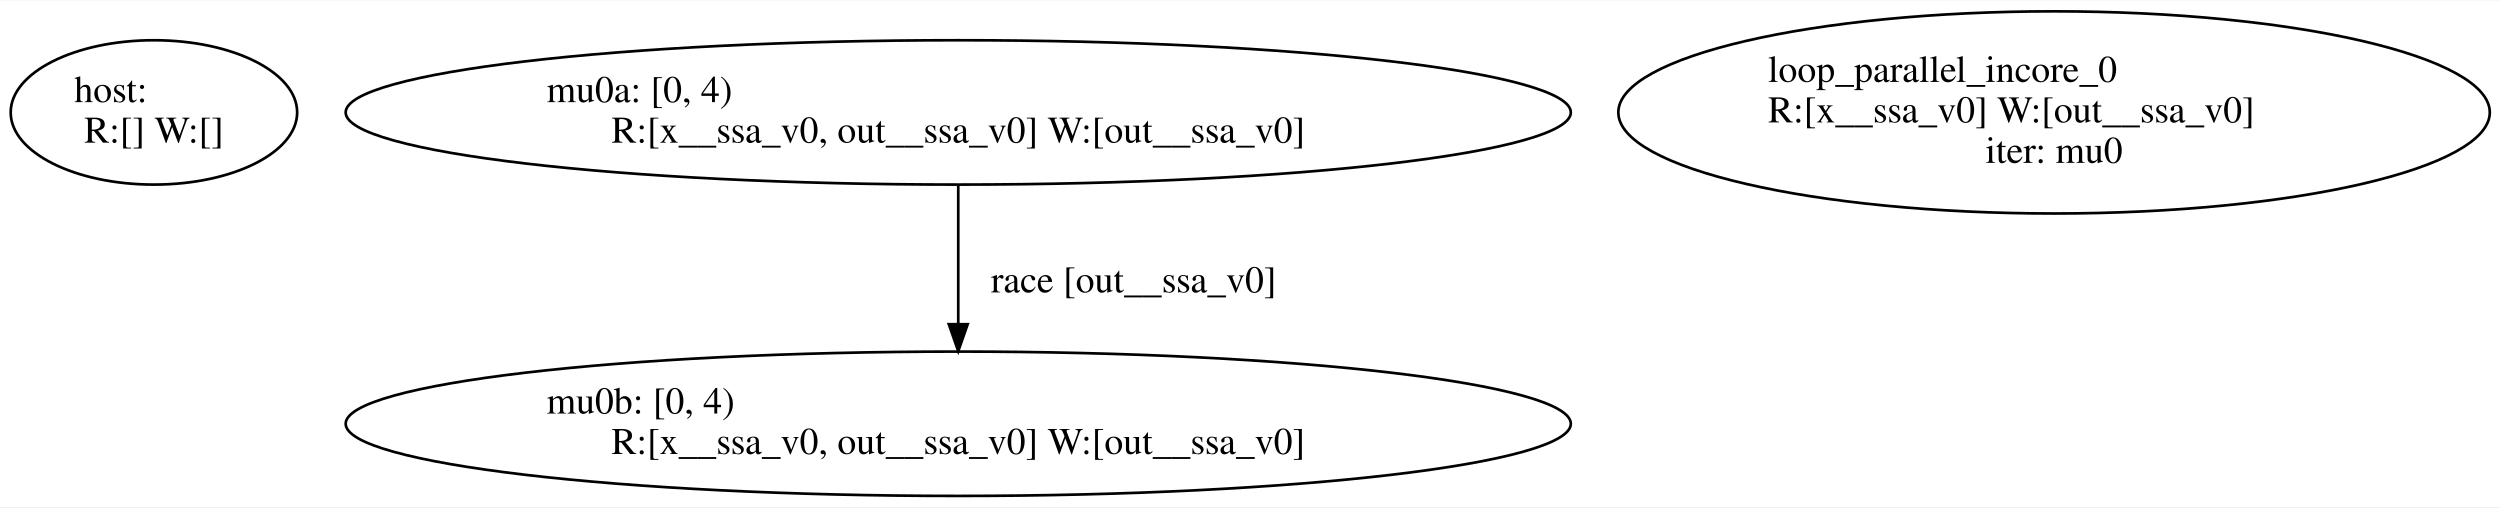
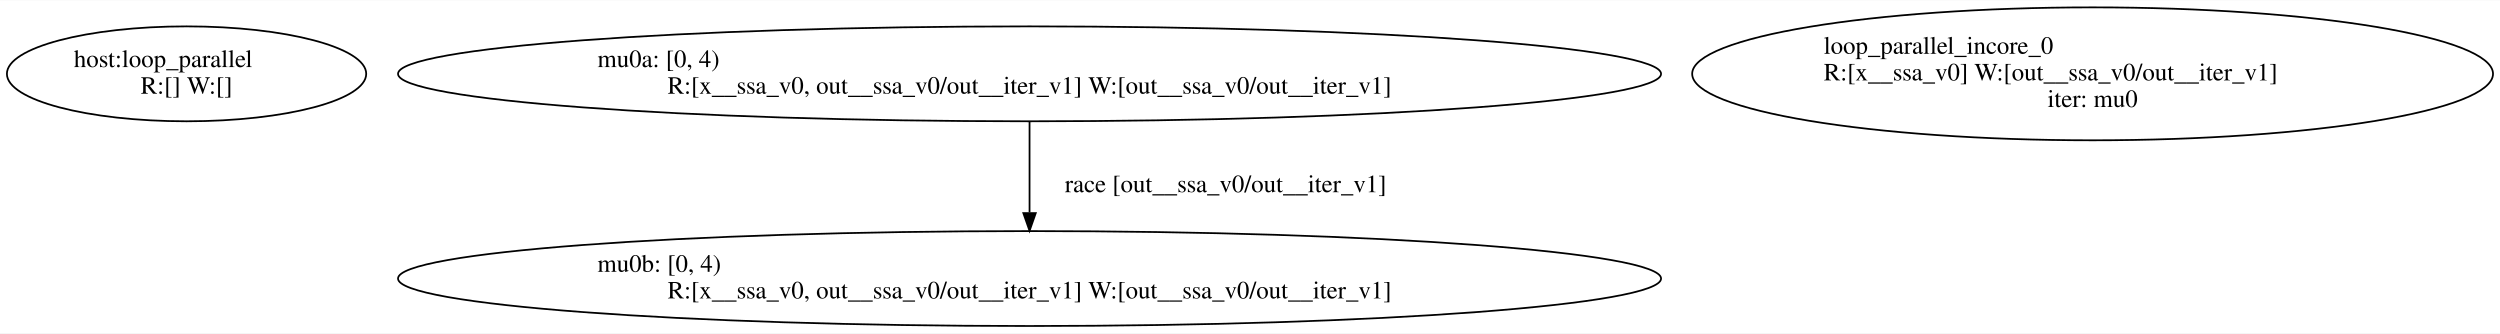
- <svg xmlns="http://www.w3.org/2000/svg" width="926pt" height="188pt" viewBox="0.00 0.00 926.25 187.69">
+ <svg xmlns="http://www.w3.org/2000/svg" width="1409pt" height="188pt" viewBox="0.00 0.00 1408.68 187.69">
  <g id="graph0" class="graph" transform="scale(1 1) rotate(0) translate(4 183.69)">
-     <polygon fill="white" stroke="transparent" points="-4,4 -4,-183.69 922.25,-183.69 922.25,4 -4,4" />
+     <polygon fill="white" stroke="transparent" points="-4,4 -4,-183.69 1404.68,-183.69 1404.68,4 -4,4" />
    <g id="node1" class="node">
-       <ellipse fill="none" stroke="black" cx="53.03" cy="-142.22" rx="53.07" ry="26.74" />
-       <text text-anchor="start" x="23.53" y="-146.02" font-family="Times,serif" font-size="14.00">host:</text>
-       <text text-anchor="middle" x="53.03" y="-131.02" font-family="Times,serif" font-size="14.00">R:[] W:[]</text>
+       <ellipse fill="none" stroke="black" cx="101.12" cy="-142.22" rx="101.23" ry="26.74" />
+       <text text-anchor="start" x="37.62" y="-146.02" font-family="Times,serif" font-size="14.00">host:loop_parallel</text>
+       <text text-anchor="middle" x="101.12" y="-131.02" font-family="Times,serif" font-size="14.00">R:[] W:[]</text>
    </g>
    <g id="node2" class="node">
-       <ellipse fill="none" stroke="black" cx="351.03" cy="-142.22" rx="226.96" ry="26.74" />
-       <text text-anchor="start" x="198.53" y="-146.02" font-family="Times,serif" font-size="14.00">mu0a: [0, 4)</text>
-       <text text-anchor="middle" x="351.03" y="-131.02" font-family="Times,serif" font-size="14.00">R:[x__ssa_v0, out__ssa_v0] W:[out__ssa_v0]</text>
+       <ellipse fill="none" stroke="black" cx="576.12" cy="-142.22" rx="355.85" ry="26.74" />
+       <text text-anchor="start" x="332.62" y="-146.02" font-family="Times,serif" font-size="14.00">mu0a: [0, 4)</text>
+       <text text-anchor="middle" x="576.12" y="-131.02" font-family="Times,serif" font-size="14.00">R:[x__ssa_v0, out__ssa_v0/out__iter_v1] W:[out__ssa_v0/out__iter_v1]</text>
    </g>
    <g id="node3" class="node">
-       <ellipse fill="none" stroke="black" cx="351.03" cy="-26.87" rx="226.96" ry="26.74" />
-       <text text-anchor="start" x="198.53" y="-30.67" font-family="Times,serif" font-size="14.00">mu0b: [0, 4)</text>
-       <text text-anchor="middle" x="351.03" y="-15.67" font-family="Times,serif" font-size="14.00">R:[x__ssa_v0, out__ssa_v0] W:[out__ssa_v0]</text>
+       <ellipse fill="none" stroke="black" cx="576.12" cy="-26.87" rx="355.85" ry="26.74" />
+       <text text-anchor="start" x="332.62" y="-30.67" font-family="Times,serif" font-size="14.00">mu0b: [0, 4)</text>
+       <text text-anchor="middle" x="576.12" y="-15.67" font-family="Times,serif" font-size="14.00">R:[x__ssa_v0, out__ssa_v0/out__iter_v1] W:[out__ssa_v0/out__iter_v1]</text>
    </g>
    <g id="edge1" class="edge">
-       <path fill="none" stroke="black" d="M351.03,-115.21C351.03,-100.09 351.03,-80.81 351.03,-64.2" />
-       <polygon fill="black" stroke="black" points="354.53,-63.75 351.03,-53.75 347.53,-63.75 354.53,-63.75" />
-       <text text-anchor="middle" x="416.03" y="-75.54" font-family="Times,serif" font-size="14.00">race [out__ssa_v0]</text>
+       <path fill="none" stroke="black" d="M576.12,-115.21C576.12,-100.09 576.12,-80.81 576.12,-64.2" />
+       <polygon fill="black" stroke="black" points="579.62,-63.75 576.12,-53.75 572.62,-63.75 579.62,-63.75" />
+       <text text-anchor="middle" x="686.62" y="-75.54" font-family="Times,serif" font-size="14.00">race [out__ssa_v0/out__iter_v1]</text>
    </g>
    <g id="node4" class="node">
-       <ellipse fill="none" stroke="black" cx="757.03" cy="-142.22" rx="161.44" ry="37.45" />
-       <text text-anchor="start" x="651.03" y="-153.52" font-family="Times,serif" font-size="14.00">loop_parallel_incore_0</text>
-       <text text-anchor="start" x="651.03" y="-138.52" font-family="Times,serif" font-size="14.00">R:[x__ssa_v0] W:[out__ssa_v0]</text>
-       <text text-anchor="middle" x="757.03" y="-123.52" font-family="Times,serif" font-size="14.00">iter: mu0</text>
+       <ellipse fill="none" stroke="black" cx="1175.12" cy="-142.22" rx="225.63" ry="37.45" />
+       <text text-anchor="start" x="1023.62" y="-153.52" font-family="Times,serif" font-size="14.00">loop_parallel_incore_0</text>
+       <text text-anchor="start" x="1023.62" y="-138.52" font-family="Times,serif" font-size="14.00">R:[x__ssa_v0] W:[out__ssa_v0/out__iter_v1]</text>
+       <text text-anchor="middle" x="1175.12" y="-123.52" font-family="Times,serif" font-size="14.00">iter: mu0</text>
    </g>
  </g>
</svg>
